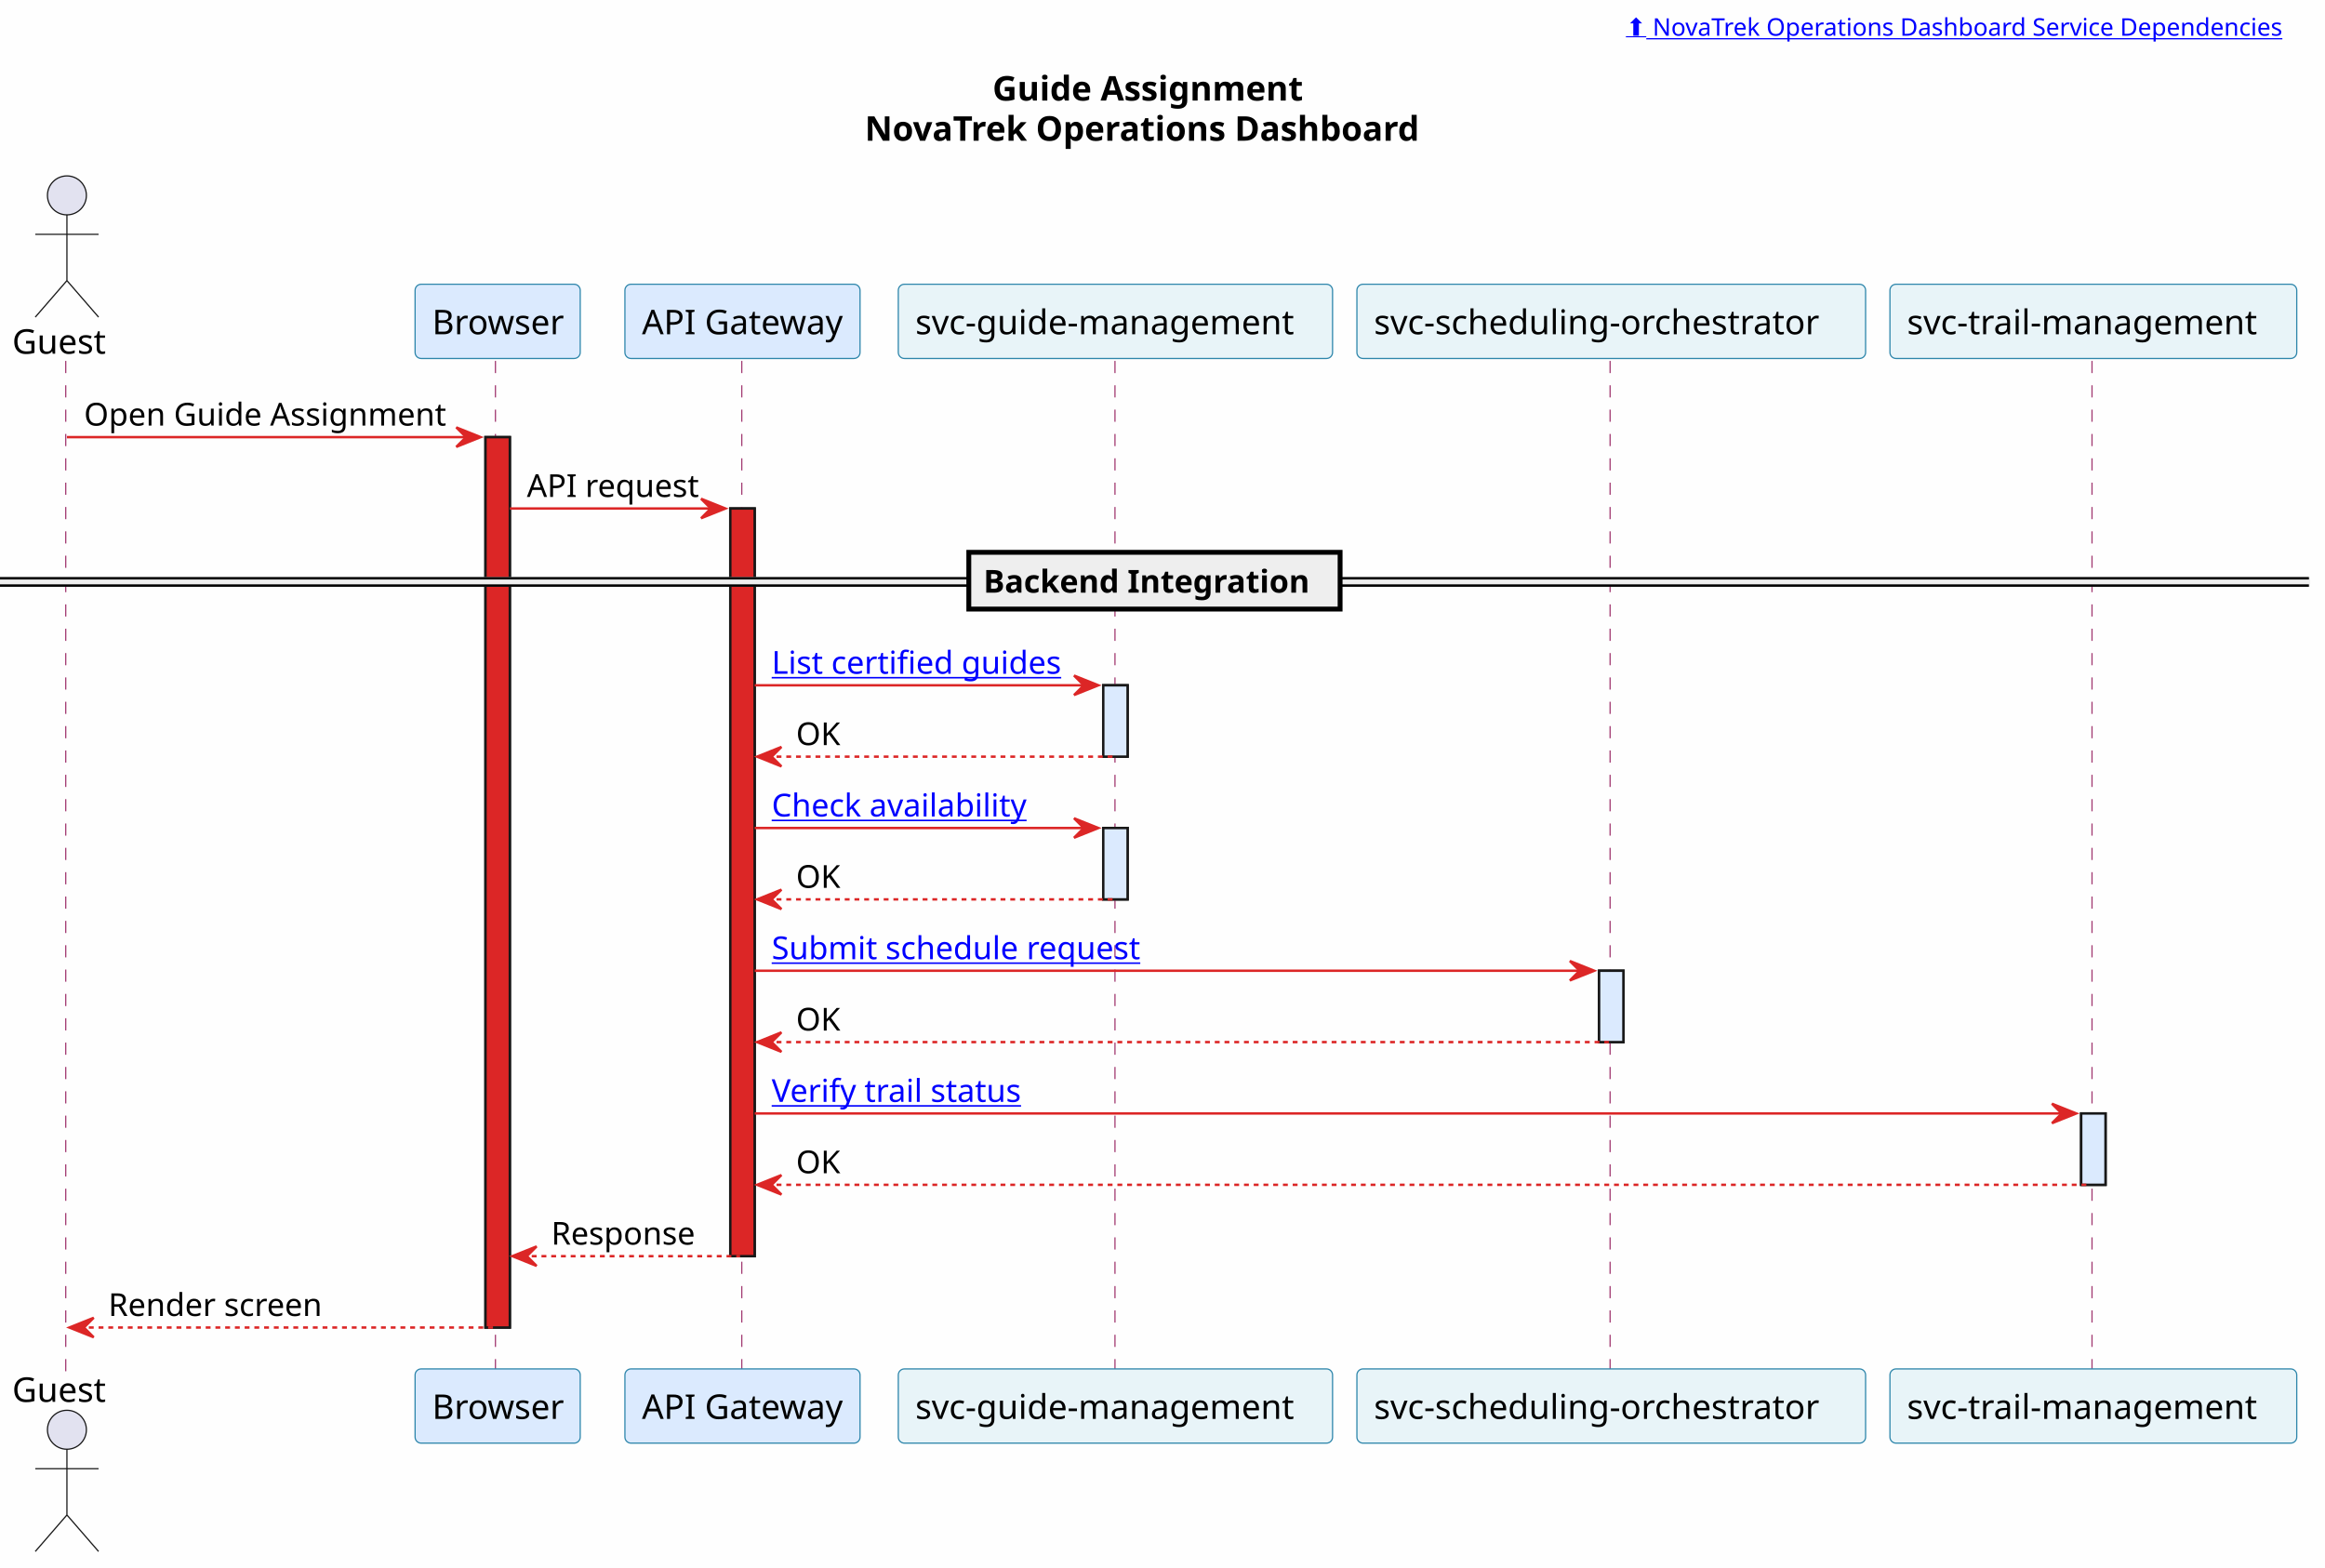
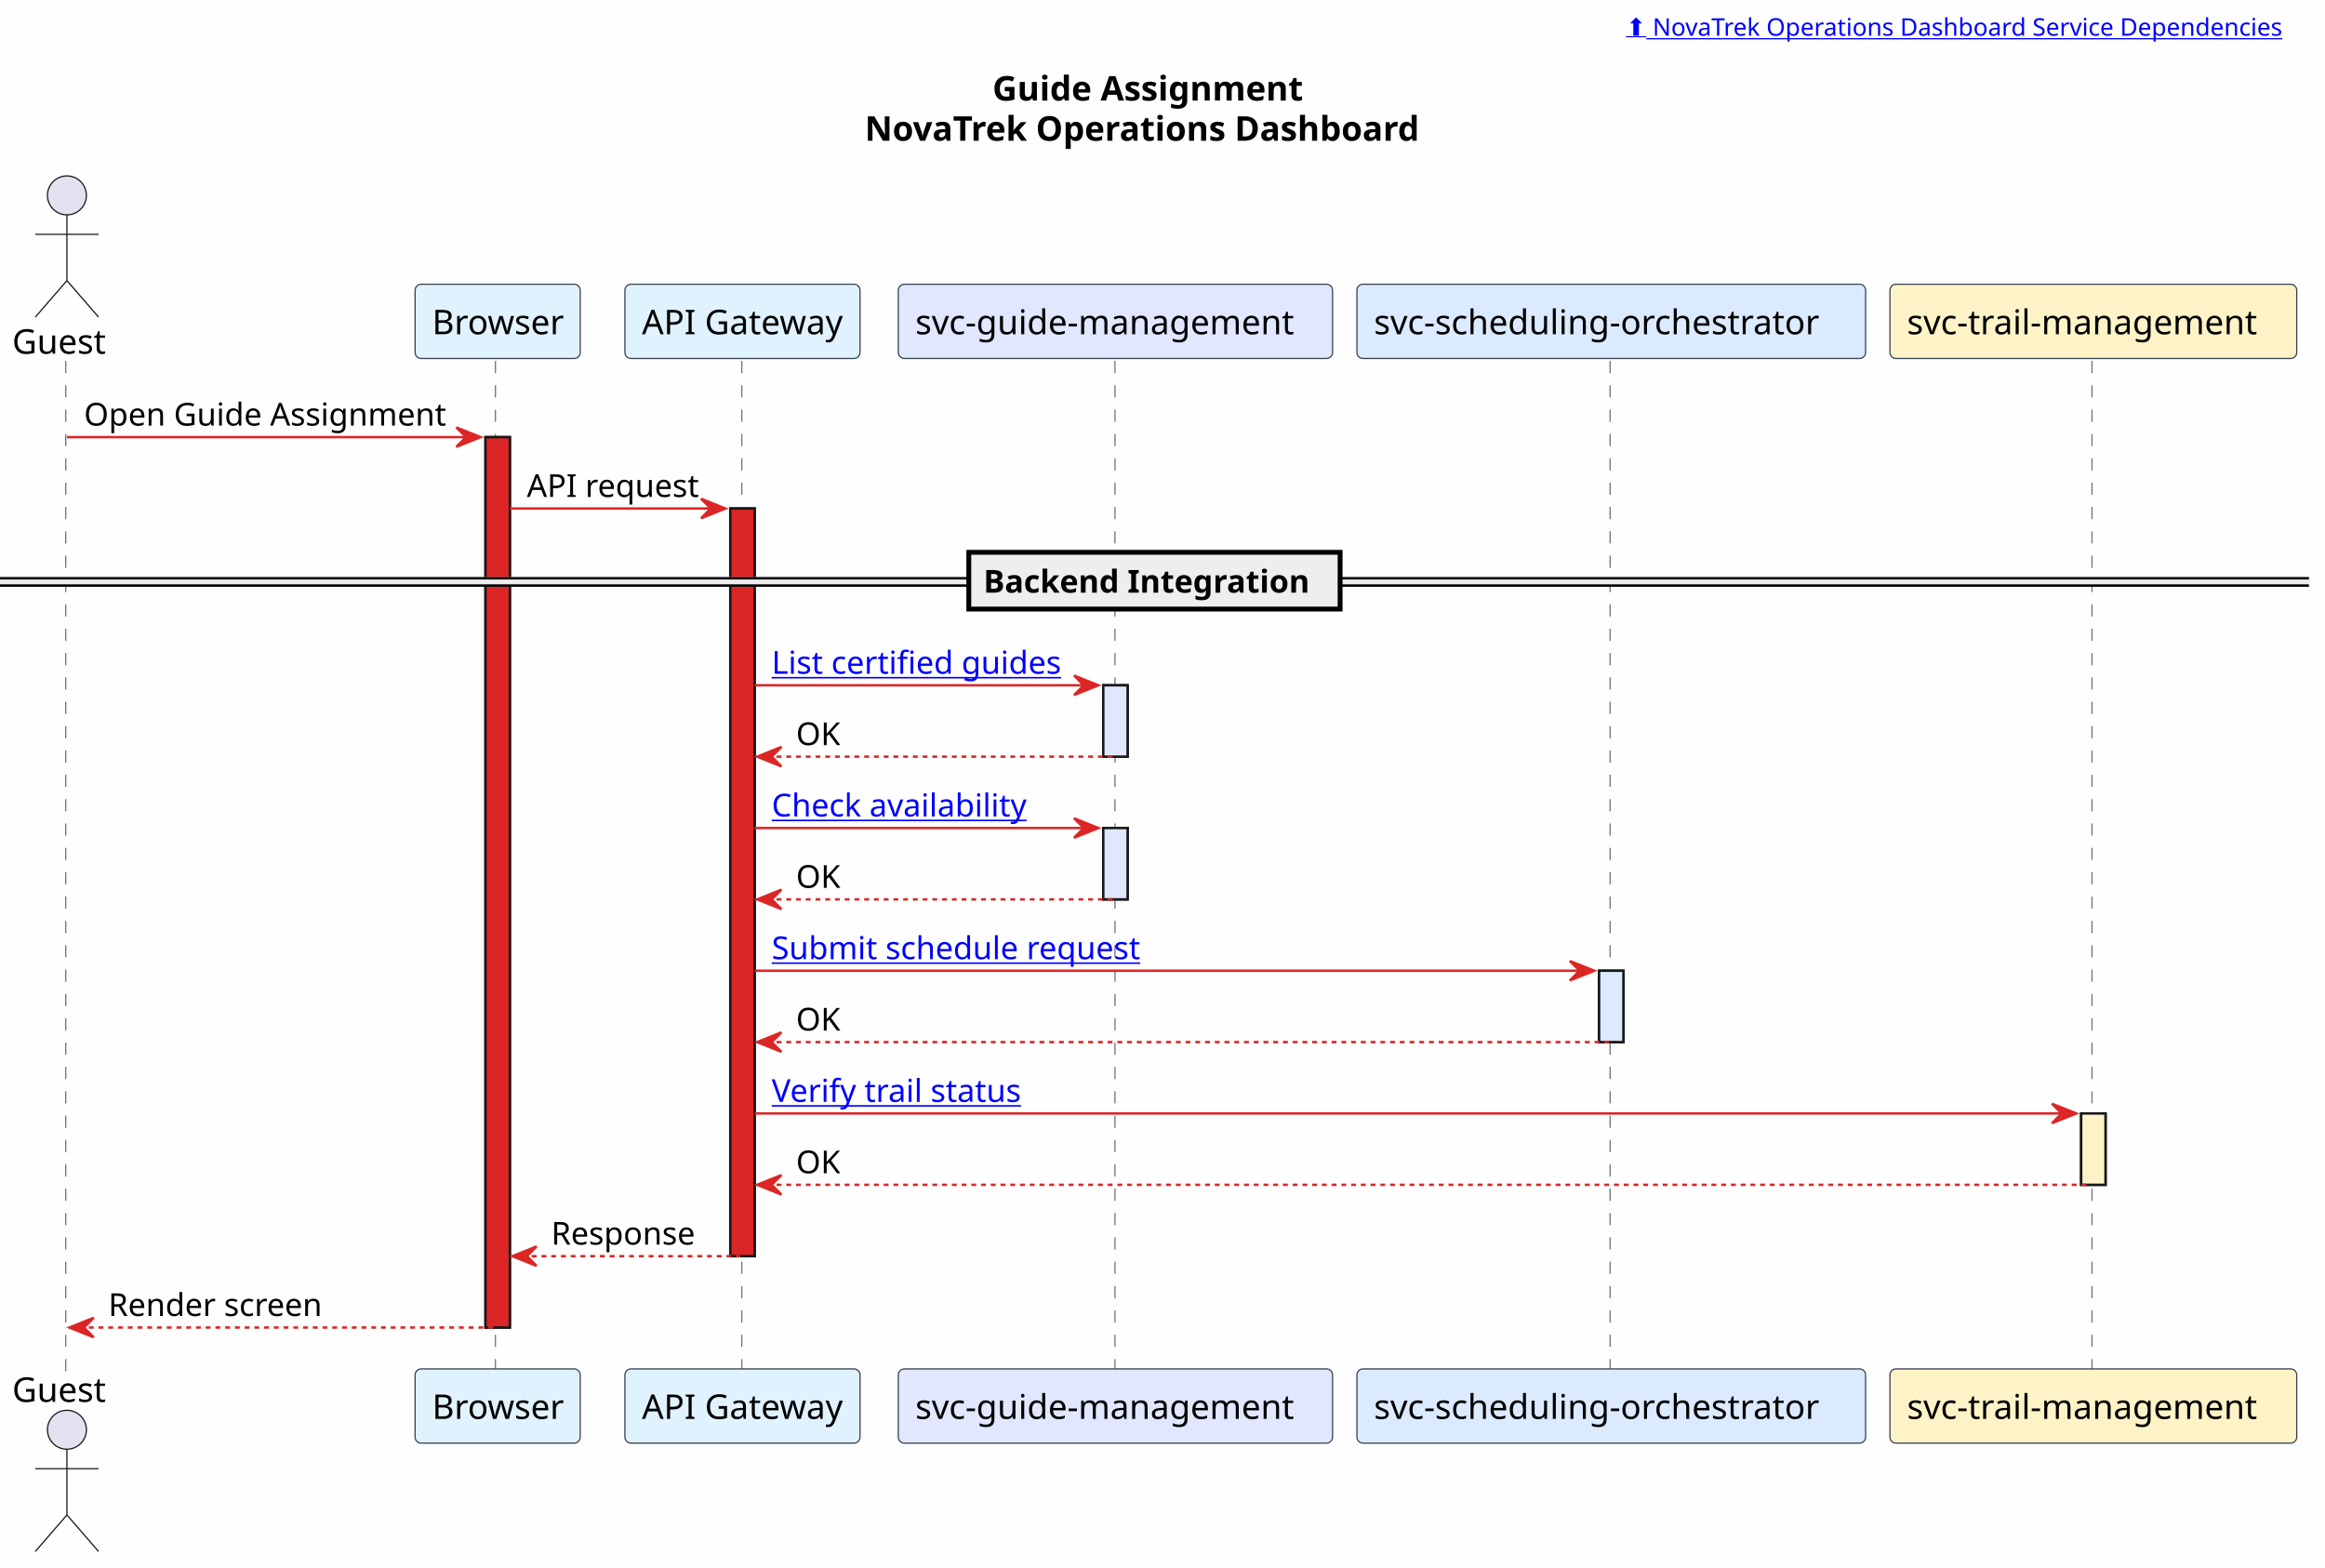
<svg xmlns="http://www.w3.org/2000/svg" xmlns:xlink="http://www.w3.org/1999/xlink" contentStyleType="text/css" data-diagram-type="SEQUENCE" height="644px" preserveAspectRatio="none" style="width:955px;height:644px;background:#FEFEFE;" version="1.1" viewBox="0 0 955 644" width="955px" zoomAndPan="magnify">
  <defs />
  <g>
    <rect fill="#FEFEFE" height="644" style="stroke:none;stroke-width:1;" width="955" x="0" y="0" />
    <text fill="#000000" font-family="'Segoe UI'" font-size="14" font-weight="bold" lengthAdjust="spacing" textLength="132.05" x="407.671" y="41.312">Guide Assignment</text>
    <text fill="#000000" font-family="'Segoe UI'" font-size="14" font-weight="bold" lengthAdjust="spacing" textLength="236.961" x="355.216" y="57.801">NovaTrek Operations Dashboard</text>
    <g>
      <rect fill="#DC2626" height="365.727" style="stroke:#181818;stroke-width:1;" width="10" x="199.417" y="179.553" />
    </g>
    <g>
      <rect fill="#DC2626" height="307.106" style="stroke:#181818;stroke-width:1;" width="10" x="299.974" y="208.863" />
    </g>
    <g>
-       <rect fill="#DBEAFE" height="29.311" style="stroke:#181818;stroke-width:1;" width="10" x="453.166" y="281.484" />
-     </g>
-     <g>
-       <rect fill="#DBEAFE" height="29.311" style="stroke:#181818;stroke-width:1;" width="10" x="453.166" y="340.106" />
+       <rect fill="#E0E7FF" height="29.311" style="stroke:#181818;stroke-width:1;" width="10" x="453.166" y="281.484" />
+     </g>
+     <g>
+       <rect fill="#E0E7FF" height="29.311" style="stroke:#181818;stroke-width:1;" width="10" x="453.166" y="340.106" />
    </g>
    <g>
      <rect fill="#DBEAFE" height="29.311" style="stroke:#181818;stroke-width:1;" width="10" x="656.828" y="398.727" />
    </g>
    <g>
-       <rect fill="#DBEAFE" height="29.311" style="stroke:#181818;stroke-width:1;" width="10" x="854.847" y="457.348" />
+       <rect fill="#FEF3C7" height="29.311" style="stroke:#181818;stroke-width:1;" width="10" x="854.847" y="457.348" />
    </g>
    <g class="participant-lifeline" data-entity-uid="part1" data-qualified-name="User" id="part1-lifeline">
      <g>
        <rect fill="#000000" fill-opacity="0" height="415.037" width="8" x="23.489" y="148.242" />
-         <line style="stroke:#A23B72;stroke-width:0.5;stroke-dasharray:5,5;" x1="27" x2="27" y1="148.242" y2="563.279" />
+         <line style="stroke:#6B7280;stroke-width:0.5;stroke-dasharray:5,5;" x1="27" x2="27" y1="148.242" y2="563.279" />
      </g>
    </g>
    <g class="participant-lifeline" data-entity-uid="part2" data-qualified-name="App" id="part2-lifeline">
      <g>
        <rect fill="#000000" fill-opacity="0" height="415.037" width="8" x="200.417" y="148.242" />
-         <line style="stroke:#A23B72;stroke-width:0.5;stroke-dasharray:5,5;" x1="203.5" x2="203.5" y1="148.242" y2="563.279" />
+         <line style="stroke:#6B7280;stroke-width:0.5;stroke-dasharray:5,5;" x1="203.5" x2="203.5" y1="148.242" y2="563.279" />
      </g>
    </g>
    <g class="participant-lifeline" data-entity-uid="part3" data-qualified-name="GW" id="part3-lifeline">
      <g>
        <rect fill="#000000" fill-opacity="0" height="415.037" width="8" x="300.974" y="148.242" />
-         <line style="stroke:#A23B72;stroke-width:0.5;stroke-dasharray:5,5;" x1="304.685" x2="304.685" y1="148.242" y2="563.279" />
+         <line style="stroke:#6B7280;stroke-width:0.5;stroke-dasharray:5,5;" x1="304.685" x2="304.685" y1="148.242" y2="563.279" />
      </g>
    </g>
    <g class="participant-lifeline" data-entity-uid="part4" data-qualified-name="GM" id="part4-lifeline">
      <g>
        <rect fill="#000000" fill-opacity="0" height="415.037" width="8" x="454.166" y="148.242" />
-         <line style="stroke:#A23B72;stroke-width:0.5;stroke-dasharray:5,5;" x1="457.978" x2="457.978" y1="148.242" y2="563.279" />
+         <line style="stroke:#6B7280;stroke-width:0.5;stroke-dasharray:5,5;" x1="457.978" x2="457.978" y1="148.242" y2="563.279" />
      </g>
    </g>
    <g class="participant-lifeline" data-entity-uid="part5" data-qualified-name="SO" id="part5-lifeline">
      <g>
        <rect fill="#000000" fill-opacity="0" height="415.037" width="8" x="657.828" y="148.242" />
-         <line style="stroke:#A23B72;stroke-width:0.5;stroke-dasharray:5,5;" x1="661.355" x2="661.355" y1="148.242" y2="563.279" />
+         <line style="stroke:#6B7280;stroke-width:0.5;stroke-dasharray:5,5;" x1="661.355" x2="661.355" y1="148.242" y2="563.279" />
      </g>
    </g>
    <g class="participant-lifeline" data-entity-uid="part6" data-qualified-name="TM" id="part6-lifeline">
      <g>
        <rect fill="#000000" fill-opacity="0" height="415.037" width="8" x="855.847" y="148.242" />
-         <line style="stroke:#A23B72;stroke-width:0.5;stroke-dasharray:5,5;" x1="859.302" x2="859.302" y1="148.242" y2="563.279" />
+         <line style="stroke:#6B7280;stroke-width:0.5;stroke-dasharray:5,5;" x1="859.302" x2="859.302" y1="148.242" y2="563.279" />
      </g>
    </g>
    <g class="participant participant-head" data-entity-uid="part1" data-qualified-name="User" id="part1-head">
      <a href="/actors/#guest" target="_top" title="/actors/#guest" xlink:actuate="onRequest" xlink:href="/actors/#guest" xlink:show="new" xlink:title="/actors/#guest" xlink:type="simple">
        <text fill="#000000" font-family="'Segoe UI'" font-size="14" lengthAdjust="spacing" textLength="38.978" x="5" y="145.289">Guest</text>
        <ellipse cx="27.489" cy="80.254" fill="#E2E2F0" rx="8" ry="8" style="stroke:#181818;stroke-width:0.5;" />
        <path d="M27.489,88.254 L27.489,115.254 M14.489,96.254 L40.489,96.254 M27.489,115.254 L14.489,130.254 M27.489,115.254 L40.489,130.254" fill="none" style="stroke:#181818;stroke-width:0.5;" />
      </a>
    </g>
    <g class="participant participant-tail" data-entity-uid="part1" data-qualified-name="User" id="part1-tail">
      <a href="/actors/#guest" target="_top" title="/actors/#guest" xlink:actuate="onRequest" xlink:href="/actors/#guest" xlink:show="new" xlink:title="/actors/#guest" xlink:type="simple">
        <text fill="#000000" font-family="'Segoe UI'" font-size="14" lengthAdjust="spacing" textLength="38.978" x="5" y="575.814">Guest</text>
        <ellipse cx="27.489" cy="587.268" fill="#E2E2F0" rx="8" ry="8" style="stroke:#181818;stroke-width:0.5;" />
        <path d="M27.489,595.268 L27.489,622.268 M14.489,603.268 L40.489,603.268 M27.489,622.268 L14.489,637.268 M27.489,622.268 L40.489,637.268" fill="none" style="stroke:#181818;stroke-width:0.5;" />
      </a>
    </g>
    <g class="participant participant-head" data-entity-uid="part2" data-qualified-name="App" id="part2-head">
      <a href="/applications/web-ops-dashboard/" target="_top" title="/applications/web-ops-dashboard/" xlink:actuate="onRequest" xlink:href="/applications/web-ops-dashboard/" xlink:show="new" xlink:title="/applications/web-ops-dashboard/" xlink:type="simple">
-         <rect fill="#DBEAFE" height="30.488" rx="2.5" ry="2.5" style="stroke:#2E86AB;stroke-width:0.5;" width="67.833" x="170.5" y="116.754" />
+         <rect fill="#E0F2FE" height="30.488" rx="2.5" ry="2.5" style="stroke:#374151;stroke-width:0.5;" width="67.833" x="170.5" y="116.754" />
        <text fill="#000000" font-family="'Segoe UI'" font-size="14" lengthAdjust="spacing" textLength="53.833" x="177.5" y="137.289">Browser</text>
      </a>
    </g>
    <g class="participant participant-tail" data-entity-uid="part2" data-qualified-name="App" id="part2-tail">
      <a href="/applications/web-ops-dashboard/" target="_top" title="/applications/web-ops-dashboard/" xlink:actuate="onRequest" xlink:href="/applications/web-ops-dashboard/" xlink:show="new" xlink:title="/applications/web-ops-dashboard/" xlink:type="simple">
-         <rect fill="#DBEAFE" height="30.488" rx="2.5" ry="2.5" style="stroke:#2E86AB;stroke-width:0.5;" width="67.833" x="170.5" y="562.279" />
+         <rect fill="#E0F2FE" height="30.488" rx="2.5" ry="2.5" style="stroke:#374151;stroke-width:0.5;" width="67.833" x="170.5" y="562.279" />
        <text fill="#000000" font-family="'Segoe UI'" font-size="14" lengthAdjust="spacing" textLength="53.833" x="177.5" y="582.814">Browser</text>
      </a>
    </g>
    <g class="participant participant-head" data-entity-uid="part3" data-qualified-name="GW" id="part3-head">
      <a href="/actors/#api-gateway" target="_top" title="/actors/#api-gateway" xlink:actuate="onRequest" xlink:href="/actors/#api-gateway" xlink:show="new" xlink:title="/actors/#api-gateway" xlink:type="simple">
-         <rect fill="#DBEAFE" height="30.488" rx="2.5" ry="2.5" style="stroke:#2E86AB;stroke-width:0.5;" width="96.578" x="256.685" y="116.754" />
+         <rect fill="#E0F2FE" height="30.488" rx="2.5" ry="2.5" style="stroke:#374151;stroke-width:0.5;" width="96.578" x="256.685" y="116.754" />
        <text fill="#000000" font-family="'Segoe UI'" font-size="14" lengthAdjust="spacing" textLength="82.578" x="263.685" y="137.289">API Gateway</text>
      </a>
    </g>
    <g class="participant participant-tail" data-entity-uid="part3" data-qualified-name="GW" id="part3-tail">
      <a href="/actors/#api-gateway" target="_top" title="/actors/#api-gateway" xlink:actuate="onRequest" xlink:href="/actors/#api-gateway" xlink:show="new" xlink:title="/actors/#api-gateway" xlink:type="simple">
-         <rect fill="#DBEAFE" height="30.488" rx="2.5" ry="2.5" style="stroke:#2E86AB;stroke-width:0.5;" width="96.578" x="256.685" y="562.279" />
+         <rect fill="#E0F2FE" height="30.488" rx="2.5" ry="2.5" style="stroke:#374151;stroke-width:0.5;" width="96.578" x="256.685" y="562.279" />
        <text fill="#000000" font-family="'Segoe UI'" font-size="14" lengthAdjust="spacing" textLength="82.578" x="263.685" y="582.814">API Gateway</text>
      </a>
    </g>
    <g class="participant participant-head" data-entity-uid="part4" data-qualified-name="GM" id="part4-head">
      <a href="/microservices/svc-guide-management/" target="_top" title="/microservices/svc-guide-management/" xlink:actuate="onRequest" xlink:href="/microservices/svc-guide-management/" xlink:show="new" xlink:title="/microservices/svc-guide-management/" xlink:type="simple">
-         <rect fill="#E8F4F8" height="30.488" rx="2.5" ry="2.5" style="stroke:#2E86AB;stroke-width:0.5;" width="178.377" x="368.978" y="116.754" />
+         <rect fill="#E0E7FF" height="30.488" rx="2.5" ry="2.5" style="stroke:#374151;stroke-width:0.5;" width="178.377" x="368.978" y="116.754" />
        <text fill="#000000" font-family="'Segoe UI'" font-size="14" lengthAdjust="spacing" textLength="164.377" x="375.978" y="137.289">svc-guide-management</text>
      </a>
    </g>
    <g class="participant participant-tail" data-entity-uid="part4" data-qualified-name="GM" id="part4-tail">
      <a href="/microservices/svc-guide-management/" target="_top" title="/microservices/svc-guide-management/" xlink:actuate="onRequest" xlink:href="/microservices/svc-guide-management/" xlink:show="new" xlink:title="/microservices/svc-guide-management/" xlink:type="simple">
-         <rect fill="#E8F4F8" height="30.488" rx="2.5" ry="2.5" style="stroke:#2E86AB;stroke-width:0.5;" width="178.377" x="368.978" y="562.279" />
+         <rect fill="#E0E7FF" height="30.488" rx="2.5" ry="2.5" style="stroke:#374151;stroke-width:0.5;" width="178.377" x="368.978" y="562.279" />
        <text fill="#000000" font-family="'Segoe UI'" font-size="14" lengthAdjust="spacing" textLength="164.377" x="375.978" y="582.814">svc-guide-management</text>
      </a>
    </g>
    <g class="participant participant-head" data-entity-uid="part5" data-qualified-name="SO" id="part5-head">
      <a href="/microservices/svc-scheduling-orchestrator/" target="_top" title="/microservices/svc-scheduling-orchestrator/" xlink:actuate="onRequest" xlink:href="/microservices/svc-scheduling-orchestrator/" xlink:show="new" xlink:title="/microservices/svc-scheduling-orchestrator/" xlink:type="simple">
-         <rect fill="#E8F4F8" height="30.488" rx="2.5" ry="2.5" style="stroke:#2E86AB;stroke-width:0.5;" width="208.947" x="557.355" y="116.754" />
+         <rect fill="#DBEAFE" height="30.488" rx="2.5" ry="2.5" style="stroke:#374151;stroke-width:0.5;" width="208.947" x="557.355" y="116.754" />
        <text fill="#000000" font-family="'Segoe UI'" font-size="14" lengthAdjust="spacing" textLength="194.947" x="564.355" y="137.289">svc-scheduling-orchestrator</text>
      </a>
    </g>
    <g class="participant participant-tail" data-entity-uid="part5" data-qualified-name="SO" id="part5-tail">
      <a href="/microservices/svc-scheduling-orchestrator/" target="_top" title="/microservices/svc-scheduling-orchestrator/" xlink:actuate="onRequest" xlink:href="/microservices/svc-scheduling-orchestrator/" xlink:show="new" xlink:title="/microservices/svc-scheduling-orchestrator/" xlink:type="simple">
-         <rect fill="#E8F4F8" height="30.488" rx="2.5" ry="2.5" style="stroke:#2E86AB;stroke-width:0.5;" width="208.947" x="557.355" y="562.279" />
+         <rect fill="#DBEAFE" height="30.488" rx="2.5" ry="2.5" style="stroke:#374151;stroke-width:0.5;" width="208.947" x="557.355" y="562.279" />
        <text fill="#000000" font-family="'Segoe UI'" font-size="14" lengthAdjust="spacing" textLength="194.947" x="564.355" y="582.814">svc-scheduling-orchestrator</text>
      </a>
    </g>
    <g class="participant participant-head" data-entity-uid="part6" data-qualified-name="TM" id="part6-head">
      <a href="/microservices/svc-trail-management/" target="_top" title="/microservices/svc-trail-management/" xlink:actuate="onRequest" xlink:href="/microservices/svc-trail-management/" xlink:show="new" xlink:title="/microservices/svc-trail-management/" xlink:type="simple">
-         <rect fill="#E8F4F8" height="30.488" rx="2.5" ry="2.5" style="stroke:#2E86AB;stroke-width:0.5;" width="167.091" x="776.302" y="116.754" />
+         <rect fill="#FEF3C7" height="30.488" rx="2.5" ry="2.5" style="stroke:#374151;stroke-width:0.5;" width="167.091" x="776.302" y="116.754" />
        <text fill="#000000" font-family="'Segoe UI'" font-size="14" lengthAdjust="spacing" textLength="153.091" x="783.302" y="137.289">svc-trail-management</text>
      </a>
    </g>
    <g class="participant participant-tail" data-entity-uid="part6" data-qualified-name="TM" id="part6-tail">
      <a href="/microservices/svc-trail-management/" target="_top" title="/microservices/svc-trail-management/" xlink:actuate="onRequest" xlink:href="/microservices/svc-trail-management/" xlink:show="new" xlink:title="/microservices/svc-trail-management/" xlink:type="simple">
-         <rect fill="#E8F4F8" height="30.488" rx="2.5" ry="2.5" style="stroke:#2E86AB;stroke-width:0.5;" width="167.091" x="776.302" y="562.279" />
+         <rect fill="#FEF3C7" height="30.488" rx="2.5" ry="2.5" style="stroke:#374151;stroke-width:0.5;" width="167.091" x="776.302" y="562.279" />
        <text fill="#000000" font-family="'Segoe UI'" font-size="14" lengthAdjust="spacing" textLength="153.091" x="783.302" y="582.814">svc-trail-management</text>
      </a>
    </g>
    <g>
      <rect fill="#DC2626" height="365.727" style="stroke:#181818;stroke-width:1;" width="10" x="199.417" y="179.553" />
    </g>
    <g>
      <rect fill="#DC2626" height="307.106" style="stroke:#181818;stroke-width:1;" width="10" x="299.974" y="208.863" />
    </g>
    <g>
-       <rect fill="#DBEAFE" height="29.311" style="stroke:#181818;stroke-width:1;" width="10" x="453.166" y="281.484" />
-     </g>
-     <g>
-       <rect fill="#DBEAFE" height="29.311" style="stroke:#181818;stroke-width:1;" width="10" x="453.166" y="340.106" />
+       <rect fill="#E0E7FF" height="29.311" style="stroke:#181818;stroke-width:1;" width="10" x="453.166" y="281.484" />
+     </g>
+     <g>
+       <rect fill="#E0E7FF" height="29.311" style="stroke:#181818;stroke-width:1;" width="10" x="453.166" y="340.106" />
    </g>
    <g>
      <rect fill="#DBEAFE" height="29.311" style="stroke:#181818;stroke-width:1;" width="10" x="656.828" y="398.727" />
    </g>
    <g>
-       <rect fill="#DBEAFE" height="29.311" style="stroke:#181818;stroke-width:1;" width="10" x="854.847" y="457.348" />
+       <rect fill="#FEF3C7" height="29.311" style="stroke:#181818;stroke-width:1;" width="10" x="854.847" y="457.348" />
    </g>
    <g class="message" data-entity-1="part1" data-entity-2="part2" id="msg1">
      <polygon fill="#DC2626" points="187.417,175.553,197.417,179.553,187.417,183.553,191.417,179.553" style="stroke:#DC2626;stroke-width:1;" />
      <line style="stroke:#DC2626;stroke-width:1;" x1="27.489" x2="193.417" y1="179.553" y2="179.553" />
      <text fill="#000000" font-family="'Segoe UI'" font-size="13" lengthAdjust="spacing" textLength="152.928" x="34.489" y="174.81">Open Guide Assignment</text>
    </g>
    <g class="message" data-entity-1="part2" data-entity-2="part3" id="msg2">
      <polygon fill="#DC2626" points="287.974,204.863,297.974,208.863,287.974,212.863,291.974,208.863" style="stroke:#DC2626;stroke-width:1;" />
      <line style="stroke:#DC2626;stroke-width:1;" x1="209.417" x2="293.974" y1="208.863" y2="208.863" />
      <text fill="#000000" font-family="'Segoe UI'" font-size="13" lengthAdjust="spacing" textLength="71.557" x="216.417" y="204.121">API request</text>
    </g>
    <rect fill="#EEEEEE" height="3" style="stroke:#EEEEEE;stroke-width:1;" width="948.393" x="0" y="237.519" />
    <line style="stroke:#000000;stroke-width:1;" x1="0" x2="948.393" y1="237.519" y2="237.519" />
    <line style="stroke:#000000;stroke-width:1;" x1="0" x2="948.393" y1="240.519" y2="240.519" />
    <rect fill="#EEEEEE" height="23.311" style="stroke:#000000;stroke-width:2;" width="152.512" x="397.94" y="226.863" />
    <text fill="#000000" font-family="'Segoe UI'" font-size="13" font-weight="bold" lengthAdjust="spacing" textLength="134.227" x="403.94" y="243.432">Backend Integration</text>
    <g class="message" data-entity-1="part3" data-entity-2="part4" id="msg3">
      <polygon fill="#DC2626" points="441.166,277.484,451.166,281.484,441.166,285.484,445.166,281.484" style="stroke:#DC2626;stroke-width:1;" />
      <line style="stroke:#DC2626;stroke-width:1;" x1="309.974" x2="447.166" y1="281.484" y2="281.484" />
      <a href="/microservices/svc-guide-management/#get-guides-search-guides-with-filters" target="_top" title="/microservices/svc-guide-management/#get-guides-search-guides-with-filters" xlink:actuate="onRequest" xlink:href="/microservices/svc-guide-management/#get-guides-search-guides-with-filters" xlink:show="new" xlink:title="/microservices/svc-guide-management/#get-guides-search-guides-with-filters" xlink:type="simple">
        <text fill="#0000FF" font-family="'Segoe UI'" font-size="13" lengthAdjust="spacing" text-decoration="underline" textLength="124.192" x="316.974" y="276.742">List certified guides</text>
      </a>
    </g>
    <g class="message" data-entity-1="part4" data-entity-2="part3" id="msg4">
      <polygon fill="#DC2626" points="320.974,306.795,310.974,310.795,320.974,314.795,316.974,310.795" style="stroke:#DC2626;stroke-width:1;" />
      <line style="stroke:#DC2626;stroke-width:1;stroke-dasharray:2,2;" x1="314.974" x2="457.166" y1="310.795" y2="310.795" />
      <text fill="#000000" font-family="'Segoe UI'" font-size="13" lengthAdjust="spacing" textLength="18.586" x="326.974" y="306.053">OK</text>
    </g>
    <g class="message" data-entity-1="part3" data-entity-2="part4" id="msg5">
      <polygon fill="#DC2626" points="441.166,336.106,451.166,340.106,441.166,344.106,445.166,340.106" style="stroke:#DC2626;stroke-width:1;" />
      <line style="stroke:#DC2626;stroke-width:1;" x1="309.974" x2="447.166" y1="340.106" y2="340.106" />
      <a href="/microservices/svc-guide-management/#get-guidesguide_idavailability-get-guide-availability-windows" target="_top" title="/microservices/svc-guide-management/#get-guidesguide_idavailability-get-guide-availability-windows" xlink:actuate="onRequest" xlink:href="/microservices/svc-guide-management/#get-guidesguide_idavailability-get-guide-availability-windows" xlink:show="new" xlink:title="/microservices/svc-guide-management/#get-guidesguide_idavailability-get-guide-availability-windows" xlink:type="simple">
        <text fill="#0000FF" font-family="'Segoe UI'" font-size="13" lengthAdjust="spacing" text-decoration="underline" textLength="109.567" x="316.974" y="335.363">Check availability</text>
      </a>
    </g>
    <g class="message" data-entity-1="part4" data-entity-2="part3" id="msg6">
      <polygon fill="#DC2626" points="320.974,365.416,310.974,369.416,320.974,373.416,316.974,369.416" style="stroke:#DC2626;stroke-width:1;" />
      <line style="stroke:#DC2626;stroke-width:1;stroke-dasharray:2,2;" x1="314.974" x2="457.166" y1="369.416" y2="369.416" />
      <text fill="#000000" font-family="'Segoe UI'" font-size="13" lengthAdjust="spacing" textLength="18.586" x="326.974" y="364.674">OK</text>
    </g>
    <g class="message" data-entity-1="part3" data-entity-2="part5" id="msg7">
      <polygon fill="#DC2626" points="644.828,394.727,654.828,398.727,644.828,402.727,648.828,398.727" style="stroke:#DC2626;stroke-width:1;" />
      <line style="stroke:#DC2626;stroke-width:1;" x1="309.974" x2="650.828" y1="398.727" y2="398.727" />
      <a href="/microservices/svc-scheduling-orchestrator/#post-schedule-requests-request-optimal-schedule-for-a-trip" target="_top" title="/microservices/svc-scheduling-orchestrator/#post-schedule-requests-request-optimal-schedule-for-a-trip" xlink:actuate="onRequest" xlink:href="/microservices/svc-scheduling-orchestrator/#post-schedule-requests-request-optimal-schedule-for-a-trip" xlink:show="new" xlink:title="/microservices/svc-scheduling-orchestrator/#post-schedule-requests-request-optimal-schedule-for-a-trip" xlink:type="simple">
        <text fill="#0000FF" font-family="'Segoe UI'" font-size="13" lengthAdjust="spacing" text-decoration="underline" textLength="155.625" x="316.974" y="393.984">Submit schedule request</text>
      </a>
    </g>
    <g class="message" data-entity-1="part5" data-entity-2="part3" id="msg8">
      <polygon fill="#DC2626" points="320.974,424.037,310.974,428.037,320.974,432.037,316.974,428.037" style="stroke:#DC2626;stroke-width:1;" />
      <line style="stroke:#DC2626;stroke-width:1;stroke-dasharray:2,2;" x1="314.974" x2="660.828" y1="428.037" y2="428.037" />
      <text fill="#000000" font-family="'Segoe UI'" font-size="13" lengthAdjust="spacing" textLength="18.586" x="326.974" y="423.295">OK</text>
    </g>
    <g class="message" data-entity-1="part3" data-entity-2="part6" id="msg9">
      <polygon fill="#DC2626" points="842.847,453.348,852.847,457.348,842.847,461.348,846.847,457.348" style="stroke:#DC2626;stroke-width:1;" />
      <line style="stroke:#DC2626;stroke-width:1;" x1="309.974" x2="848.847" y1="457.348" y2="457.348" />
      <a href="/microservices/svc-trail-management/#get-trailstrail_id-get-trail-details" target="_top" title="/microservices/svc-trail-management/#get-trailstrail_id-get-trail-details" xlink:actuate="onRequest" xlink:href="/microservices/svc-trail-management/#get-trailstrail_id-get-trail-details" xlink:show="new" xlink:title="/microservices/svc-trail-management/#get-trailstrail_id-get-trail-details" xlink:type="simple">
        <text fill="#0000FF" font-family="'Segoe UI'" font-size="13" lengthAdjust="spacing" text-decoration="underline" textLength="107.72" x="316.974" y="452.606">Verify trail status</text>
      </a>
    </g>
    <g class="message" data-entity-1="part6" data-entity-2="part3" id="msg10">
      <polygon fill="#DC2626" points="320.974,482.658,310.974,486.658,320.974,490.658,316.974,486.658" style="stroke:#DC2626;stroke-width:1;" />
      <line style="stroke:#DC2626;stroke-width:1;stroke-dasharray:2,2;" x1="314.974" x2="858.847" y1="486.658" y2="486.658" />
      <text fill="#000000" font-family="'Segoe UI'" font-size="13" lengthAdjust="spacing" textLength="18.586" x="326.974" y="481.916">OK</text>
    </g>
    <g class="message" data-entity-1="part3" data-entity-2="part2" id="msg11">
      <polygon fill="#DC2626" points="220.417,511.969,210.417,515.969,220.417,519.969,216.417,515.969" style="stroke:#DC2626;stroke-width:1;" />
      <line style="stroke:#DC2626;stroke-width:1;stroke-dasharray:2,2;" x1="214.417" x2="303.974" y1="515.969" y2="515.969" />
      <text fill="#000000" font-family="'Segoe UI'" font-size="13" lengthAdjust="spacing" textLength="60.195" x="226.417" y="511.227">Response</text>
    </g>
    <g class="message" data-entity-1="part2" data-entity-2="part1" id="msg12">
      <polygon fill="#DC2626" points="38.489,541.279,28.489,545.279,38.489,549.279,34.489,545.279" style="stroke:#DC2626;stroke-width:1;" />
      <line style="stroke:#DC2626;stroke-width:1;stroke-dasharray:2,2;" x1="32.489" x2="203.417" y1="545.279" y2="545.279" />
      <text fill="#000000" font-family="'Segoe UI'" font-size="13" lengthAdjust="spacing" textLength="89.546" x="44.489" y="540.537">Render screen</text>
    </g>
    <a href="/applications/web-ops-dashboard/#service-dependencies" target="_top" title="/applications/web-ops-dashboard/#service-dependencies" xlink:actuate="onRequest" xlink:href="/applications/web-ops-dashboard/#service-dependencies" xlink:show="new" xlink:title="/applications/web-ops-dashboard/#service-dependencies" xlink:type="simple">
      <text fill="#0000FF" font-family="'Segoe UI'" font-size="10" lengthAdjust="spacing" text-decoration="underline" textLength="279.56" x="667.832" y="14.668">⬆ NovaTrek Operations Dashboard Service Dependencies</text>
    </a>
  </g>
</svg>
